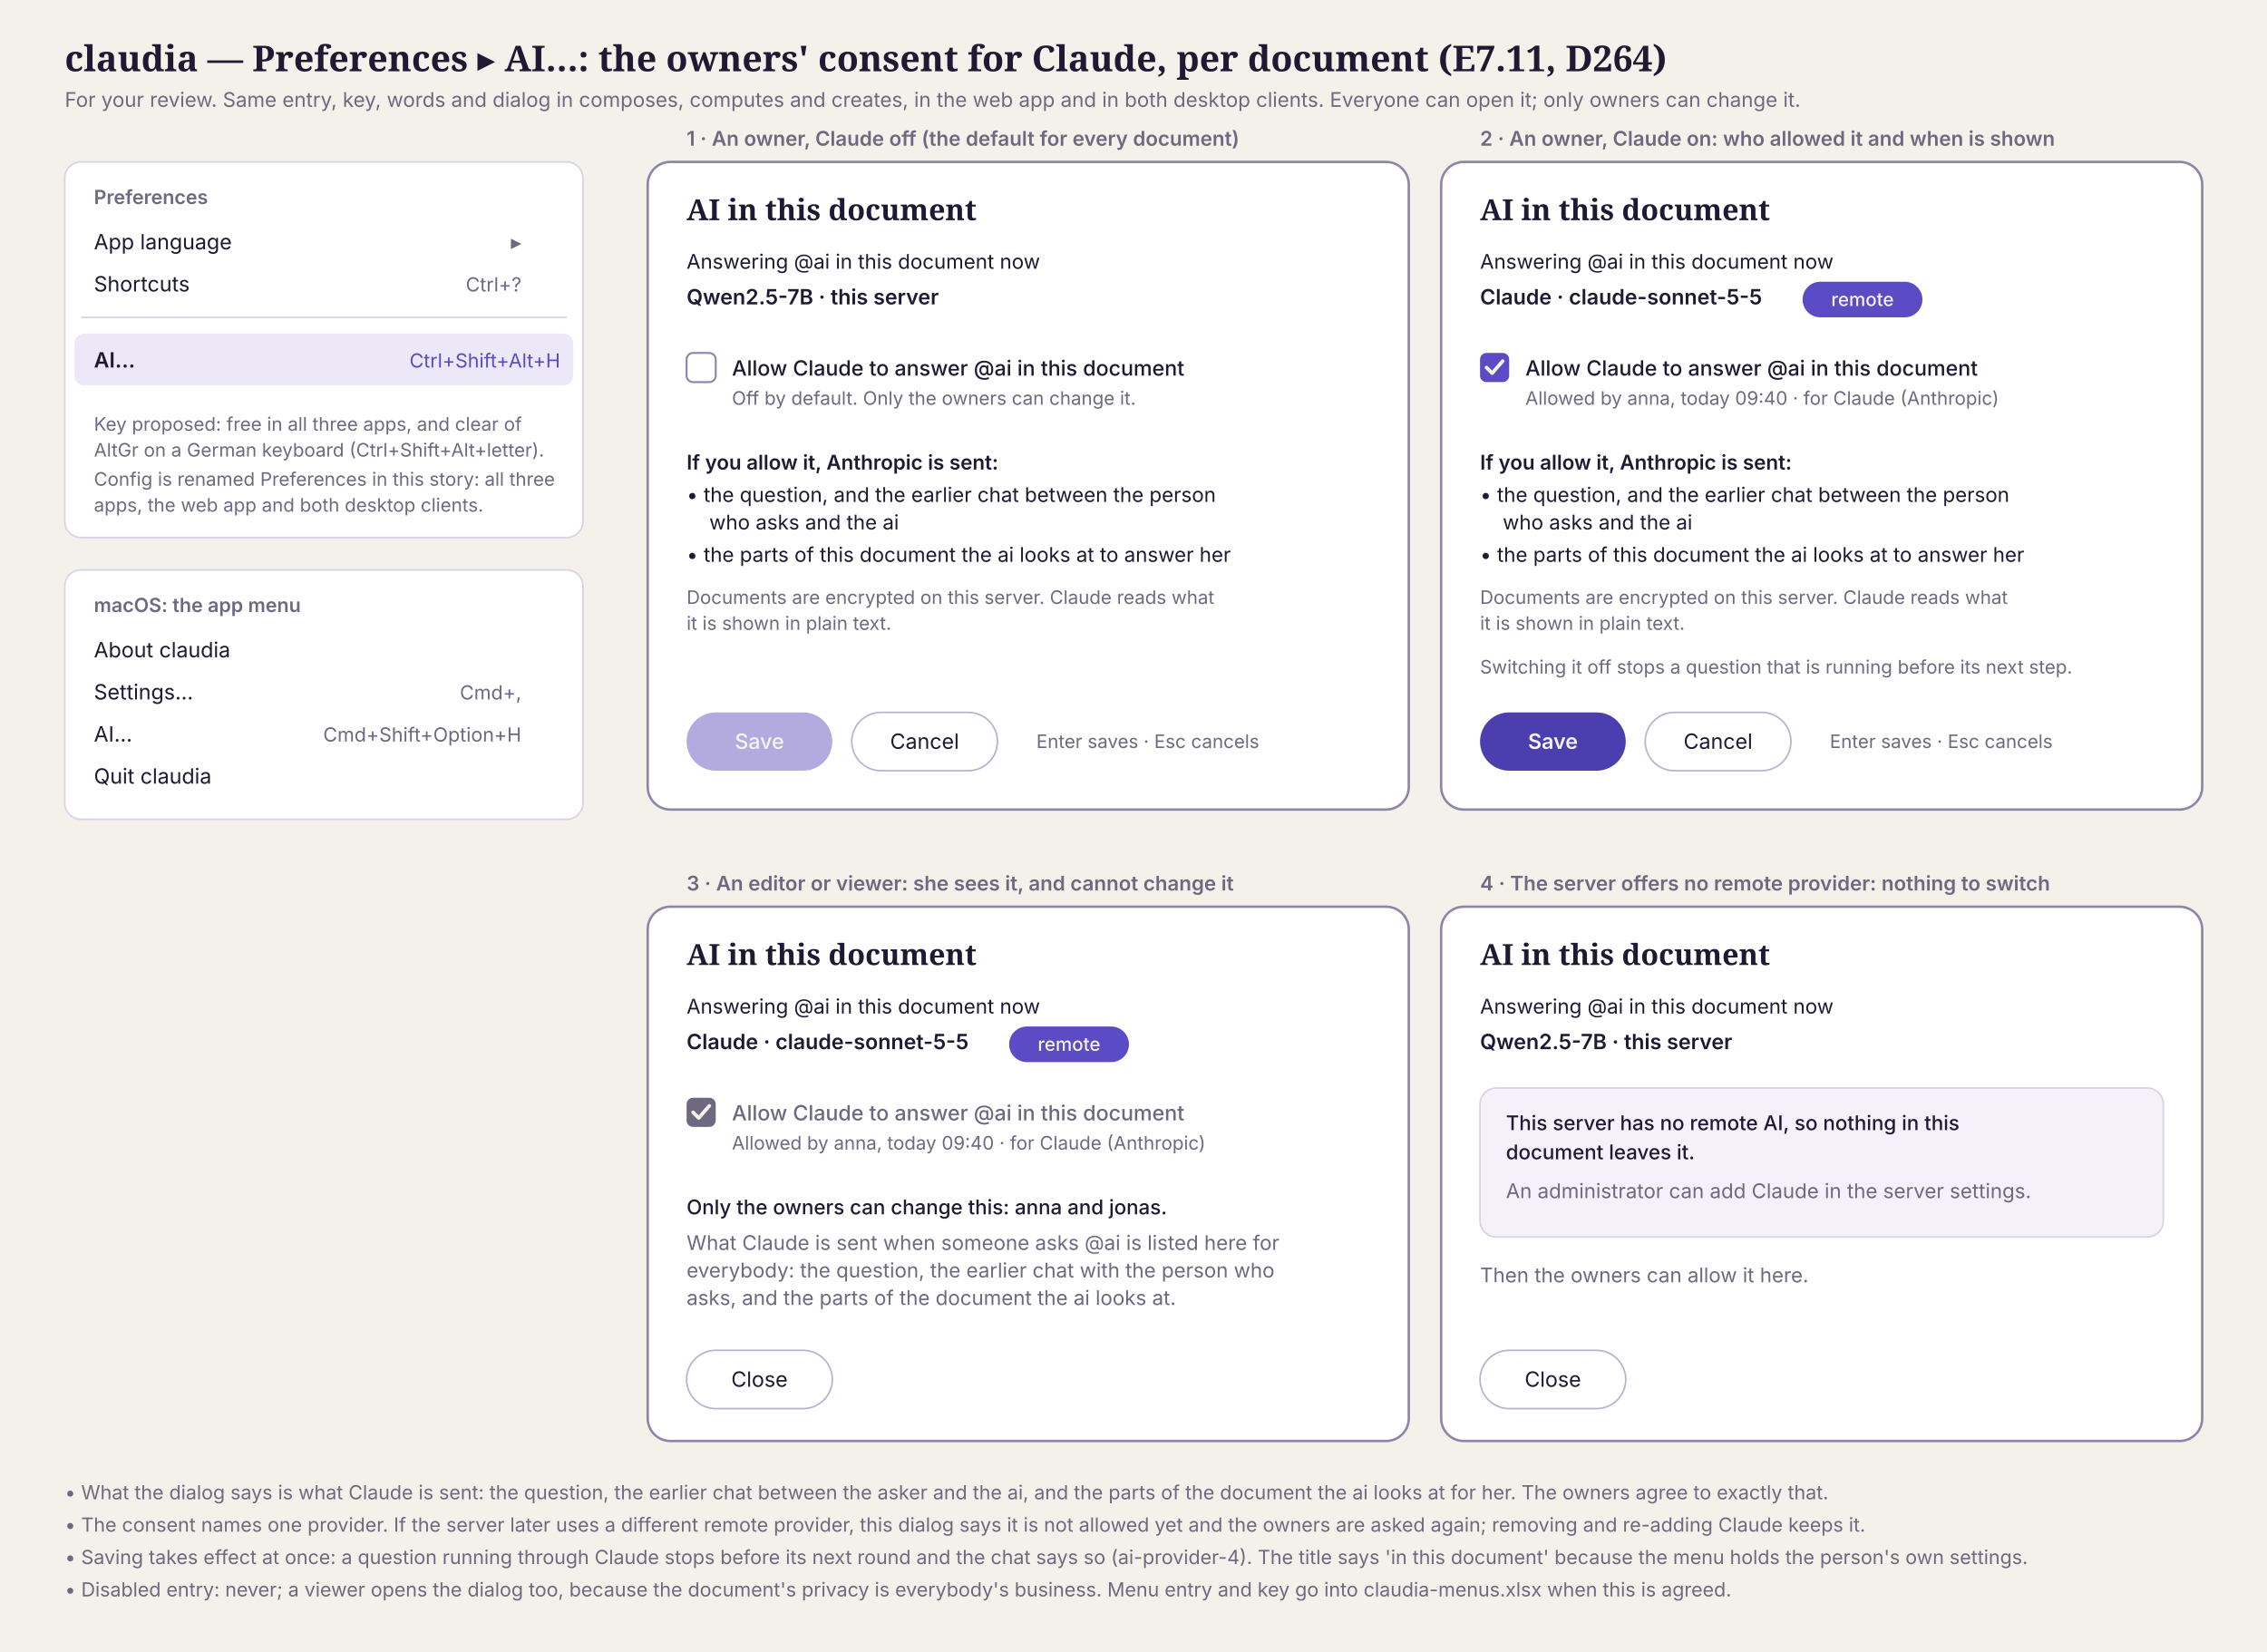
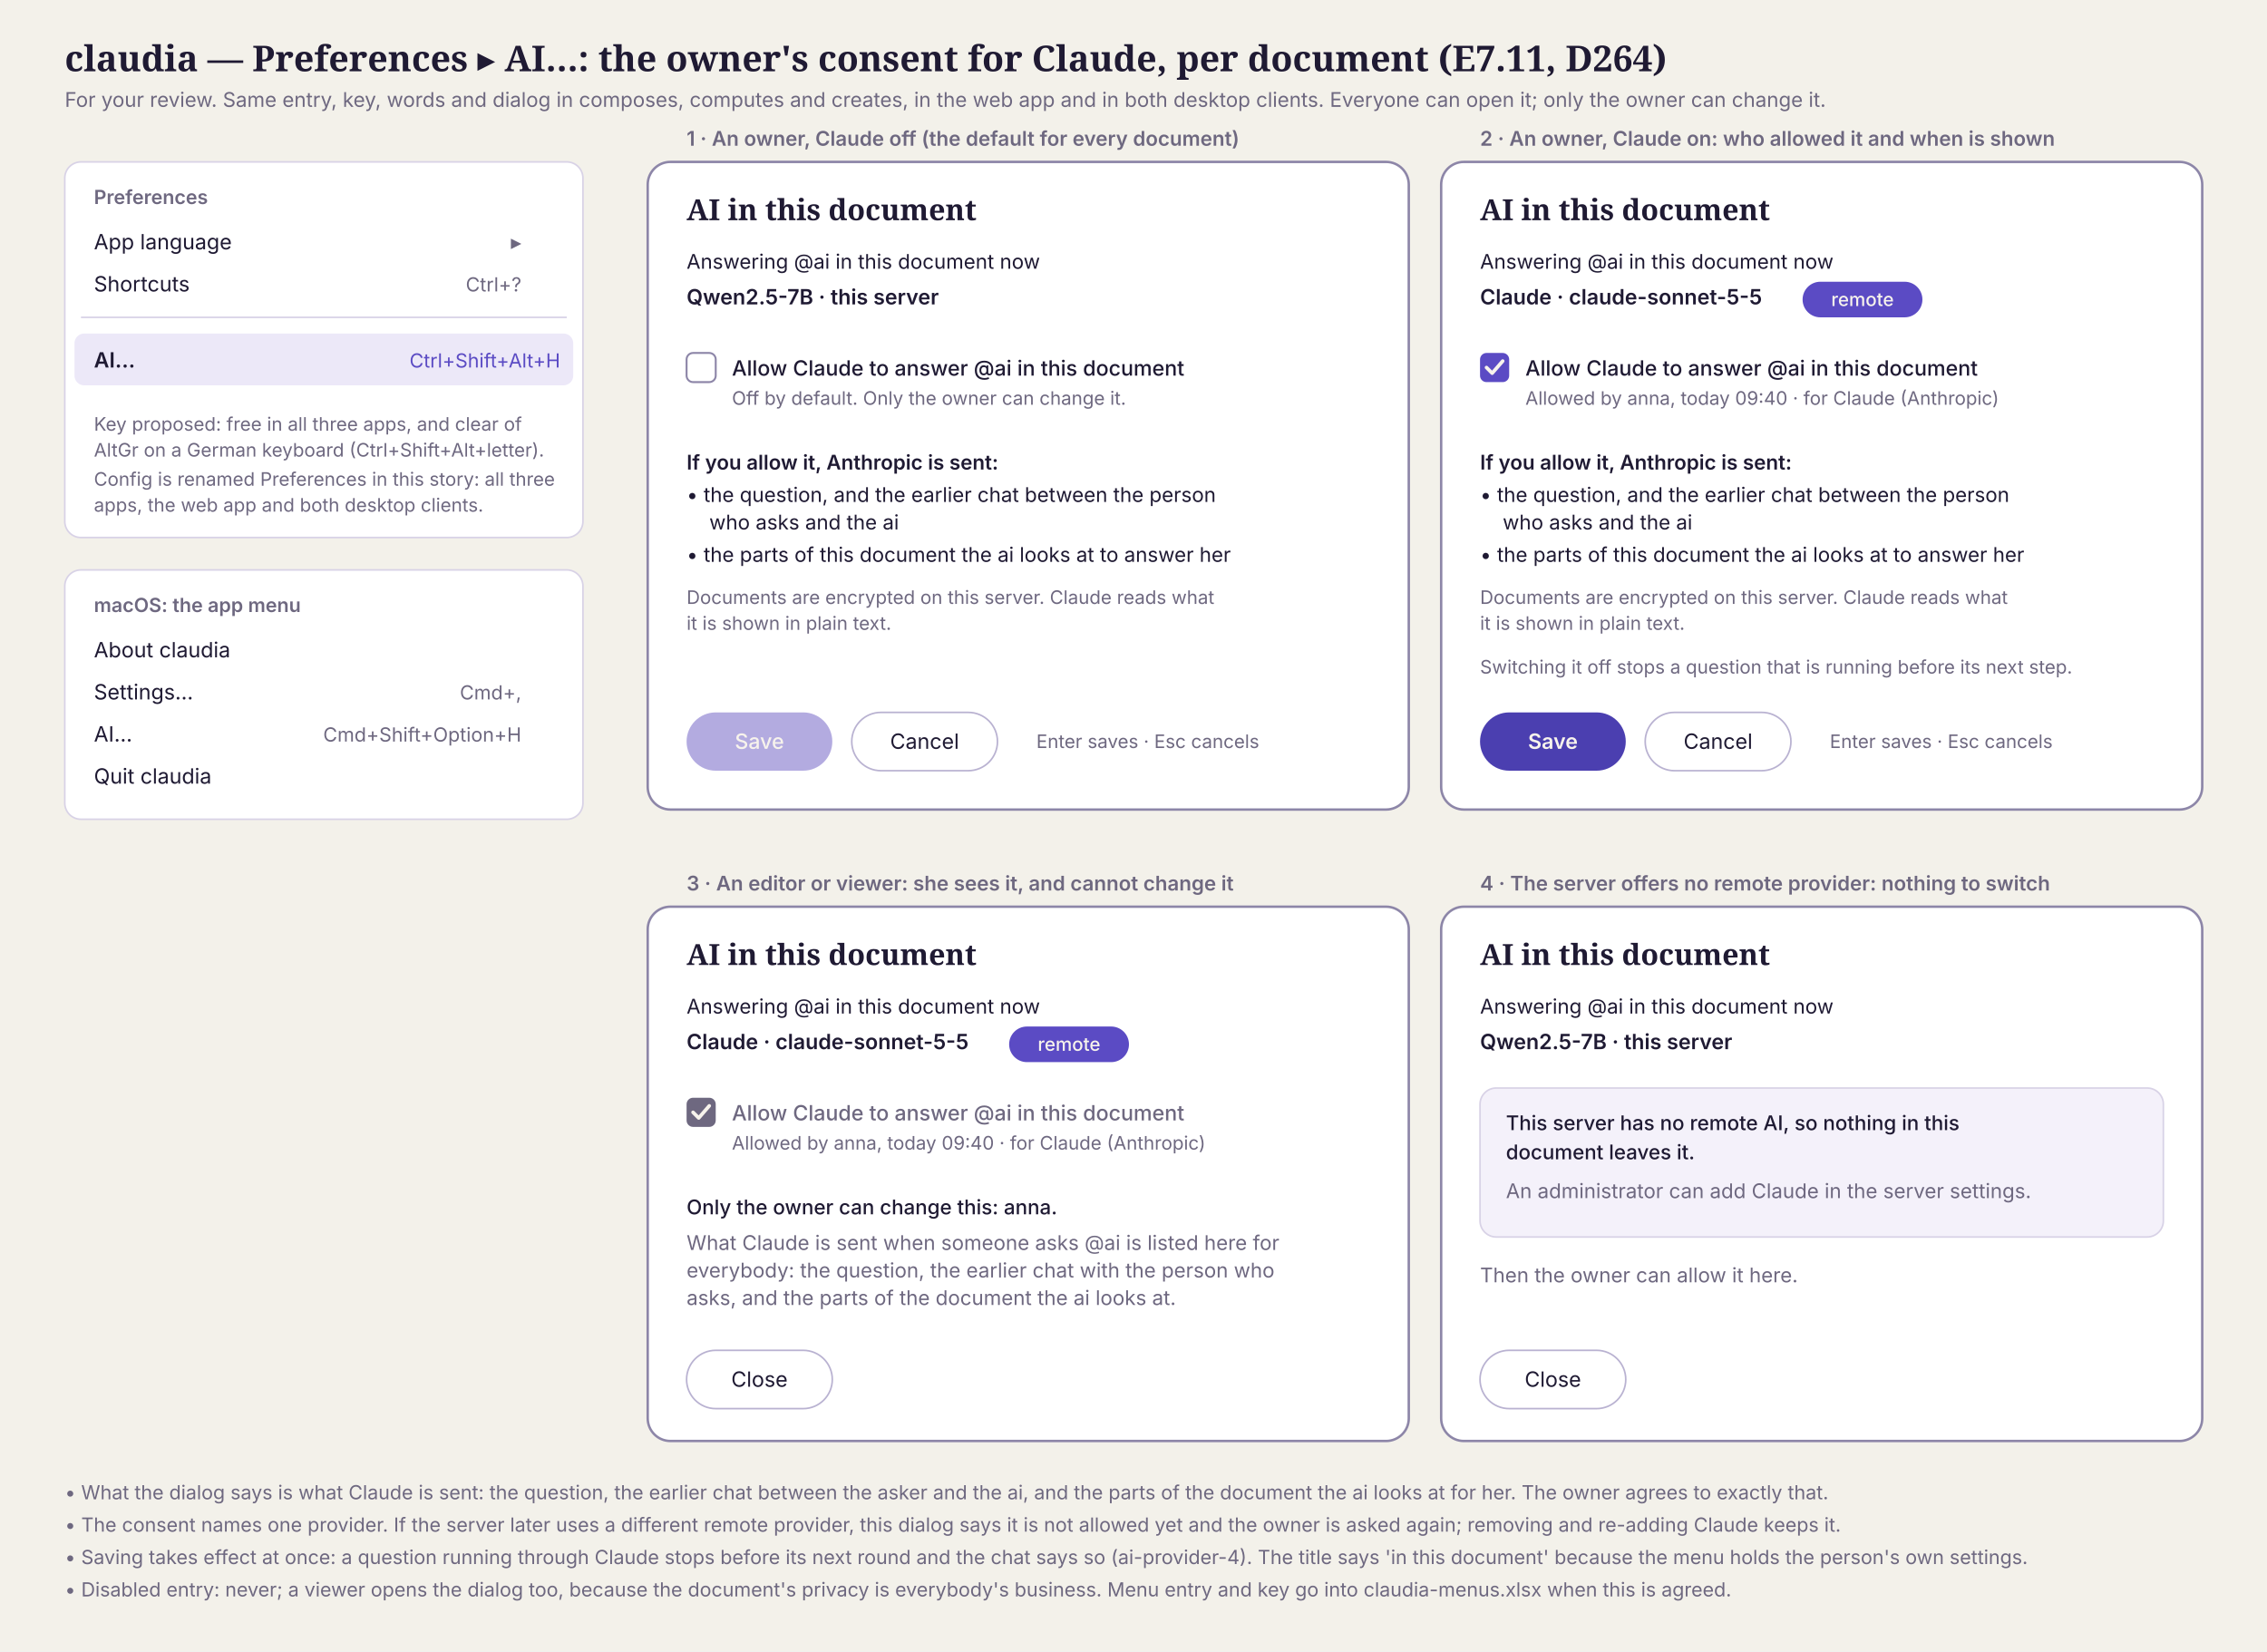
<svg xmlns="http://www.w3.org/2000/svg" viewBox="0 0 1400 1020" font-family="Inter, 'Segoe UI', system-ui, sans-serif" role="img" aria-labelledby="t d">
  <rect x="0" y="0" width="1400" height="1020" fill="#f3f1ea" />
-   <text x="40" y="44" font-size="22" font-weight="600" fill="#1f1a33" text-anchor="start" font-family="Fraunces, Georgia, serif">claudia — Preferences ▸ AI…: the owners' consent for Claude, per document (E7.11, D264)</text>
-   <text x="40" y="66" font-size="12.5" font-weight="400" fill="#6e6880" text-anchor="start">For your review. Same entry, key, words and dialog in composes, computes and creates, in the web app and in both desktop clients. Everyone can open it; only owners can change it.</text>
+   <text x="40" y="44" font-size="22" font-weight="600" fill="#1f1a33" text-anchor="start" font-family="Fraunces, Georgia, serif">claudia — Preferences ▸ AI…: the owner's consent for Claude, per document (E7.11, D264)</text>
+   <text x="40" y="66" font-size="12.5" font-weight="400" fill="#6e6880" text-anchor="start">For your review. Same entry, key, words and dialog in composes, computes and creates, in the web app and in both desktop clients. Everyone can open it; only the owner can change it.</text>
  <rect x="40" y="100" width="320" height="232" rx="10" fill="#ffffff" stroke="#d8d2e6" stroke-width="1" />
  <text x="58" y="126" font-size="12" font-weight="600" fill="#6e6880" text-anchor="start">Preferences</text>
  <text x="58" y="154" font-size="13" font-weight="400" fill="#1f1a33" text-anchor="start">App language</text>
  <text x="322" y="154" font-size="13" font-weight="400" fill="#6e6880" text-anchor="end">▸</text>
  <text x="58" y="180" font-size="13" font-weight="400" fill="#1f1a33" text-anchor="start">Shortcuts</text>
  <text x="322" y="180" font-size="12" font-weight="400" fill="#6e6880" text-anchor="end">Ctrl+?</text>
  <line x1="50" y1="196" x2="350" y2="196" stroke="#d8d2e6" stroke-width="1" />
  <rect x="46" y="206" width="308" height="32" rx="6" fill="#ece8f8" />
  <text x="58" y="227" font-size="13" font-weight="600" fill="#1f1a33" text-anchor="start">AI…</text>
  <text x="346" y="227" font-size="12" font-weight="400" fill="#5b4bc4" text-anchor="end">Ctrl+Shift+Alt+H</text>
  <text x="58" y="266" font-size="11.5" font-weight="400" fill="#6e6880" text-anchor="start">Key proposed: free in all three apps, and clear of</text>
  <text x="58" y="282" font-size="11.5" font-weight="400" fill="#6e6880" text-anchor="start">AltGr on a German keyboard (Ctrl+Shift+Alt+letter).</text>
  <text x="58" y="300" font-size="11.5" font-weight="400" fill="#6e6880" text-anchor="start">Config is renamed Preferences in this story: all three</text>
  <text x="58" y="316" font-size="11.5" font-weight="400" fill="#6e6880" text-anchor="start">apps, the web app and both desktop clients.</text>
  <rect x="40" y="352" width="320" height="154" rx="10" fill="#ffffff" stroke="#d8d2e6" stroke-width="1" />
  <text x="58" y="378" font-size="12" font-weight="600" fill="#6e6880" text-anchor="start">macOS: the app menu</text>
  <text x="58" y="406" font-size="13" font-weight="400" fill="#1f1a33" text-anchor="start">About claudia</text>
  <text x="58" y="432" font-size="13" font-weight="400" fill="#1f1a33" text-anchor="start">Settings…</text>
  <text x="322" y="432" font-size="12" font-weight="400" fill="#6e6880" text-anchor="end">Cmd+,</text>
  <text x="58" y="458" font-size="13" font-weight="400" fill="#1f1a33" text-anchor="start">AI…</text>
  <text x="322" y="458" font-size="12" font-weight="400" fill="#6e6880" text-anchor="end">Cmd+Shift+Option+H</text>
  <text x="58" y="484" font-size="13" font-weight="400" fill="#1f1a33" text-anchor="start">Quit claudia</text>
  <rect x="400" y="100" width="470" height="400" rx="14" fill="#ffffff" stroke="#8d86a8" stroke-width="1.5" />
  <text x="424" y="136" font-size="18" font-weight="600" fill="#1f1a33" text-anchor="start" font-family="Fraunces, Georgia, serif">AI in this document</text>
  <text x="424" y="166" font-size="12.5" font-weight="400" fill="#1f1a33" text-anchor="start">Answering @ai in this document now</text>
  <text x="424" y="188" font-size="13" font-weight="600" fill="#1f1a33" text-anchor="start">Qwen2.5-7B · this server</text>
  <rect x="424" y="218" width="18" height="18" rx="4" fill="#ffffff" stroke="#8d86a8" stroke-width="1.2" />
  <text x="452" y="232" font-size="13" font-weight="500" fill="#1f1a33" text-anchor="start">Allow Claude to answer @ai in this document</text>
-   <text x="452" y="250" font-size="11.5" font-weight="400" fill="#6e6880" text-anchor="start">Off by default. Only the owners can change it.</text>
+   <text x="452" y="250" font-size="11.5" font-weight="400" fill="#6e6880" text-anchor="start">Off by default. Only the owner can change it.</text>
  <text x="424" y="290" font-size="12.5" font-weight="600" fill="#1f1a33" text-anchor="start">If you allow it, Anthropic is sent:</text>
  <text x="424" y="310" font-size="12.5" font-weight="400" fill="#1f1a33" text-anchor="start">•  the question, and the earlier chat between the person</text>
  <text x="438" y="327" font-size="12.5" font-weight="400" fill="#1f1a33" text-anchor="start">who asks and the ai</text>
  <text x="424" y="347" font-size="12.5" font-weight="400" fill="#1f1a33" text-anchor="start">•  the parts of this document the ai looks at to answer her</text>
  <text x="424" y="373" font-size="11.5" font-weight="400" fill="#6e6880" text-anchor="start">Documents are encrypted on this server. Claude reads what</text>
  <text x="424" y="389" font-size="11.5" font-weight="400" fill="#6e6880" text-anchor="start">it is shown in plain text.</text>
  <rect x="424" y="440" width="90" height="36" rx="18.0" fill="#b3abe0" />
  <text x="469.0" y="462.5" font-size="13" font-weight="500" fill="#f7f3ec" text-anchor="middle">Save</text>
  <rect x="526" y="440" width="90" height="36" rx="18.0" fill="#ffffff" stroke="#b9b2d1" stroke-width="1" />
  <text x="571.0" y="462.5" font-size="13" font-weight="400" fill="#1f1a33" text-anchor="middle">Cancel</text>
  <text x="640" y="462" font-size="11.5" font-weight="400" fill="#6e6880" text-anchor="start">Enter saves · Esc cancels</text>
  <text x="424" y="90" font-size="12.5" font-weight="600" fill="#6e6880" text-anchor="start">1 · An owner, Claude off (the default for every document)</text>
  <rect x="890" y="100" width="470" height="400" rx="14" fill="#ffffff" stroke="#8d86a8" stroke-width="1.5" />
  <text x="914" y="136" font-size="18" font-weight="600" fill="#1f1a33" text-anchor="start" font-family="Fraunces, Georgia, serif">AI in this document</text>
  <text x="914" y="166" font-size="12.5" font-weight="400" fill="#1f1a33" text-anchor="start">Answering @ai in this document now</text>
  <text x="914" y="188" font-size="13" font-weight="600" fill="#1f1a33" text-anchor="start">Claude · claude-sonnet-5-5</text>
  <rect x="1113.2" y="174" width="74" height="22" rx="11.0" fill="#5b4bc4" />
  <text x="1150.2" y="189" font-size="11.5" font-weight="500" fill="#f7f3ec" text-anchor="middle">remote</text>
  <rect x="914" y="218" width="18" height="18" rx="4" fill="#5b4bc4" />
  <path d="M918 227 l3.5 3.5 6.5 -7.5" stroke="#f7f3ec" stroke-width="2.2" fill="none" stroke-linecap="round" stroke-linejoin="round" />
  <text x="942" y="232" font-size="13" font-weight="500" fill="#1f1a33" text-anchor="start">Allow Claude to answer @ai in this document</text>
  <text x="942" y="250" font-size="11.5" font-weight="400" fill="#6e6880" text-anchor="start">Allowed by anna, today 09:40 · for Claude (Anthropic)</text>
  <text x="914" y="290" font-size="12.5" font-weight="600" fill="#1f1a33" text-anchor="start">If you allow it, Anthropic is sent:</text>
  <text x="914" y="310" font-size="12.5" font-weight="400" fill="#1f1a33" text-anchor="start">•  the question, and the earlier chat between the person</text>
  <text x="928" y="327" font-size="12.5" font-weight="400" fill="#1f1a33" text-anchor="start">who asks and the ai</text>
  <text x="914" y="347" font-size="12.5" font-weight="400" fill="#1f1a33" text-anchor="start">•  the parts of this document the ai looks at to answer her</text>
  <text x="914" y="373" font-size="11.5" font-weight="400" fill="#6e6880" text-anchor="start">Documents are encrypted on this server. Claude reads what</text>
  <text x="914" y="389" font-size="11.5" font-weight="400" fill="#6e6880" text-anchor="start">it is shown in plain text.</text>
  <text x="914" y="416" font-size="11.5" font-weight="400" fill="#6e6880" text-anchor="start">Switching it off stops a question that is running before its next step.</text>
  <rect x="914" y="440" width="90" height="36" rx="18.0" fill="#4b3fb0" />
  <text x="959.0" y="462.5" font-size="13" font-weight="600" fill="#f7f3ec" text-anchor="middle">Save</text>
  <rect x="1016" y="440" width="90" height="36" rx="18.0" fill="#ffffff" stroke="#b9b2d1" stroke-width="1" />
  <text x="1061.0" y="462.5" font-size="13" font-weight="400" fill="#1f1a33" text-anchor="middle">Cancel</text>
  <text x="1130" y="462" font-size="11.5" font-weight="400" fill="#6e6880" text-anchor="start">Enter saves · Esc cancels</text>
  <text x="914" y="90" font-size="12.5" font-weight="600" fill="#6e6880" text-anchor="start">2 · An owner, Claude on: who allowed it and when is shown</text>
  <rect x="400" y="560" width="470" height="330" rx="14" fill="#ffffff" stroke="#8d86a8" stroke-width="1.5" />
  <text x="424" y="596" font-size="18" font-weight="600" fill="#1f1a33" text-anchor="start" font-family="Fraunces, Georgia, serif">AI in this document</text>
  <text x="424" y="626" font-size="12.5" font-weight="400" fill="#1f1a33" text-anchor="start">Answering @ai in this document now</text>
  <text x="424" y="648" font-size="13" font-weight="600" fill="#1f1a33" text-anchor="start">Claude · claude-sonnet-5-5</text>
  <rect x="623.2" y="634" width="74" height="22" rx="11.0" fill="#5b4bc4" />
  <text x="660.2" y="649" font-size="11.5" font-weight="500" fill="#f7f3ec" text-anchor="middle">remote</text>
  <rect x="424" y="678" width="18" height="18" rx="4" fill="#6e6880" />
  <path d="M428 687 l3.5 3.5 6.5 -7.5" stroke="#f7f3ec" stroke-width="2.2" fill="none" stroke-linecap="round" stroke-linejoin="round" />
  <text x="452" y="692" font-size="13" font-weight="500" fill="#6e6880" text-anchor="start">Allow Claude to answer @ai in this document</text>
  <text x="452" y="710" font-size="11.5" font-weight="400" fill="#6e6880" text-anchor="start">Allowed by anna, today 09:40 · for Claude (Anthropic)</text>
-   <text x="424" y="750" font-size="12.5" font-weight="500" fill="#1f1a33" text-anchor="start">Only the owners can change this: anna and jonas.</text>
+   <text x="424" y="750" font-size="12.5" font-weight="500" fill="#1f1a33" text-anchor="start">Only the owner can change this: anna.</text>
  <text x="424" y="772" font-size="12.5" font-weight="400" fill="#6e6880" text-anchor="start">What Claude is sent when someone asks @ai is listed here for</text>
  <text x="424" y="789" font-size="12.5" font-weight="400" fill="#6e6880" text-anchor="start">everybody: the question, the earlier chat with the person who</text>
  <text x="424" y="806" font-size="12.5" font-weight="400" fill="#6e6880" text-anchor="start">asks, and the parts of the document the ai looks at.</text>
  <rect x="424" y="834" width="90" height="36" rx="18.0" fill="#ffffff" stroke="#b9b2d1" stroke-width="1" />
  <text x="469.0" y="856.5" font-size="13" font-weight="400" fill="#1f1a33" text-anchor="middle">Close</text>
  <text x="424" y="550" font-size="12.5" font-weight="600" fill="#6e6880" text-anchor="start">3 · An editor or viewer: she sees it, and cannot change it</text>
  <rect x="890" y="560" width="470" height="330" rx="14" fill="#ffffff" stroke="#8d86a8" stroke-width="1.5" />
  <text x="914" y="596" font-size="18" font-weight="600" fill="#1f1a33" text-anchor="start" font-family="Fraunces, Georgia, serif">AI in this document</text>
  <text x="914" y="626" font-size="12.5" font-weight="400" fill="#1f1a33" text-anchor="start">Answering @ai in this document now</text>
  <text x="914" y="648" font-size="13" font-weight="600" fill="#1f1a33" text-anchor="start">Qwen2.5-7B · this server</text>
  <rect x="914" y="672" width="422" height="92" rx="10" fill="#f4f1fa" stroke="#d8d2e6" stroke-width="1" />
  <text x="930" y="698" font-size="12.5" font-weight="500" fill="#1f1a33" text-anchor="start">This server has no remote AI, so nothing in this</text>
  <text x="930" y="716" font-size="12.5" font-weight="500" fill="#1f1a33" text-anchor="start">document leaves it.</text>
  <text x="930" y="740" font-size="12.5" font-weight="400" fill="#6e6880" text-anchor="start">An administrator can add Claude in the server settings.</text>
-   <text x="914" y="792" font-size="12.5" font-weight="400" fill="#6e6880" text-anchor="start">Then the owners can allow it here.</text>
+   <text x="914" y="792" font-size="12.5" font-weight="400" fill="#6e6880" text-anchor="start">Then the owner can allow it here.</text>
  <rect x="914" y="834" width="90" height="36" rx="18.0" fill="#ffffff" stroke="#b9b2d1" stroke-width="1" />
  <text x="959.0" y="856.5" font-size="13" font-weight="400" fill="#1f1a33" text-anchor="middle">Close</text>
  <text x="914" y="550" font-size="12.5" font-weight="600" fill="#6e6880" text-anchor="start">4 · The server offers no remote provider: nothing to switch</text>
-   <text x="40" y="926" font-size="12" font-weight="400" fill="#6e6880" text-anchor="start">• What the dialog says is what Claude is sent: the question, the earlier chat between the asker and the ai, and the parts of the document the ai looks at for her. The owners agree to exactly that.</text>
-   <text x="40" y="946" font-size="12" font-weight="400" fill="#6e6880" text-anchor="start">• The consent names one provider. If the server later uses a different remote provider, this dialog says it is not allowed yet and the owners are asked again; removing and re-adding Claude keeps it.</text>
+   <text x="40" y="926" font-size="12" font-weight="400" fill="#6e6880" text-anchor="start">• What the dialog says is what Claude is sent: the question, the earlier chat between the asker and the ai, and the parts of the document the ai looks at for her. The owner agrees to exactly that.</text>
+   <text x="40" y="946" font-size="12" font-weight="400" fill="#6e6880" text-anchor="start">• The consent names one provider. If the server later uses a different remote provider, this dialog says it is not allowed yet and the owner is asked again; removing and re-adding Claude keeps it.</text>
  <text x="40" y="966" font-size="12" font-weight="400" fill="#6e6880" text-anchor="start">• Saving takes effect at once: a question running through Claude stops before its next round and the chat says so (ai-provider-4). The title says 'in this document' because the menu holds the person's own settings.</text>
  <text x="40" y="986" font-size="12" font-weight="400" fill="#6e6880" text-anchor="start">• Disabled entry: never; a viewer opens the dialog too, because the document's privacy is everybody's business. Menu entry and key go into claudia-menus.xlsx when this is agreed.</text>
</svg>
